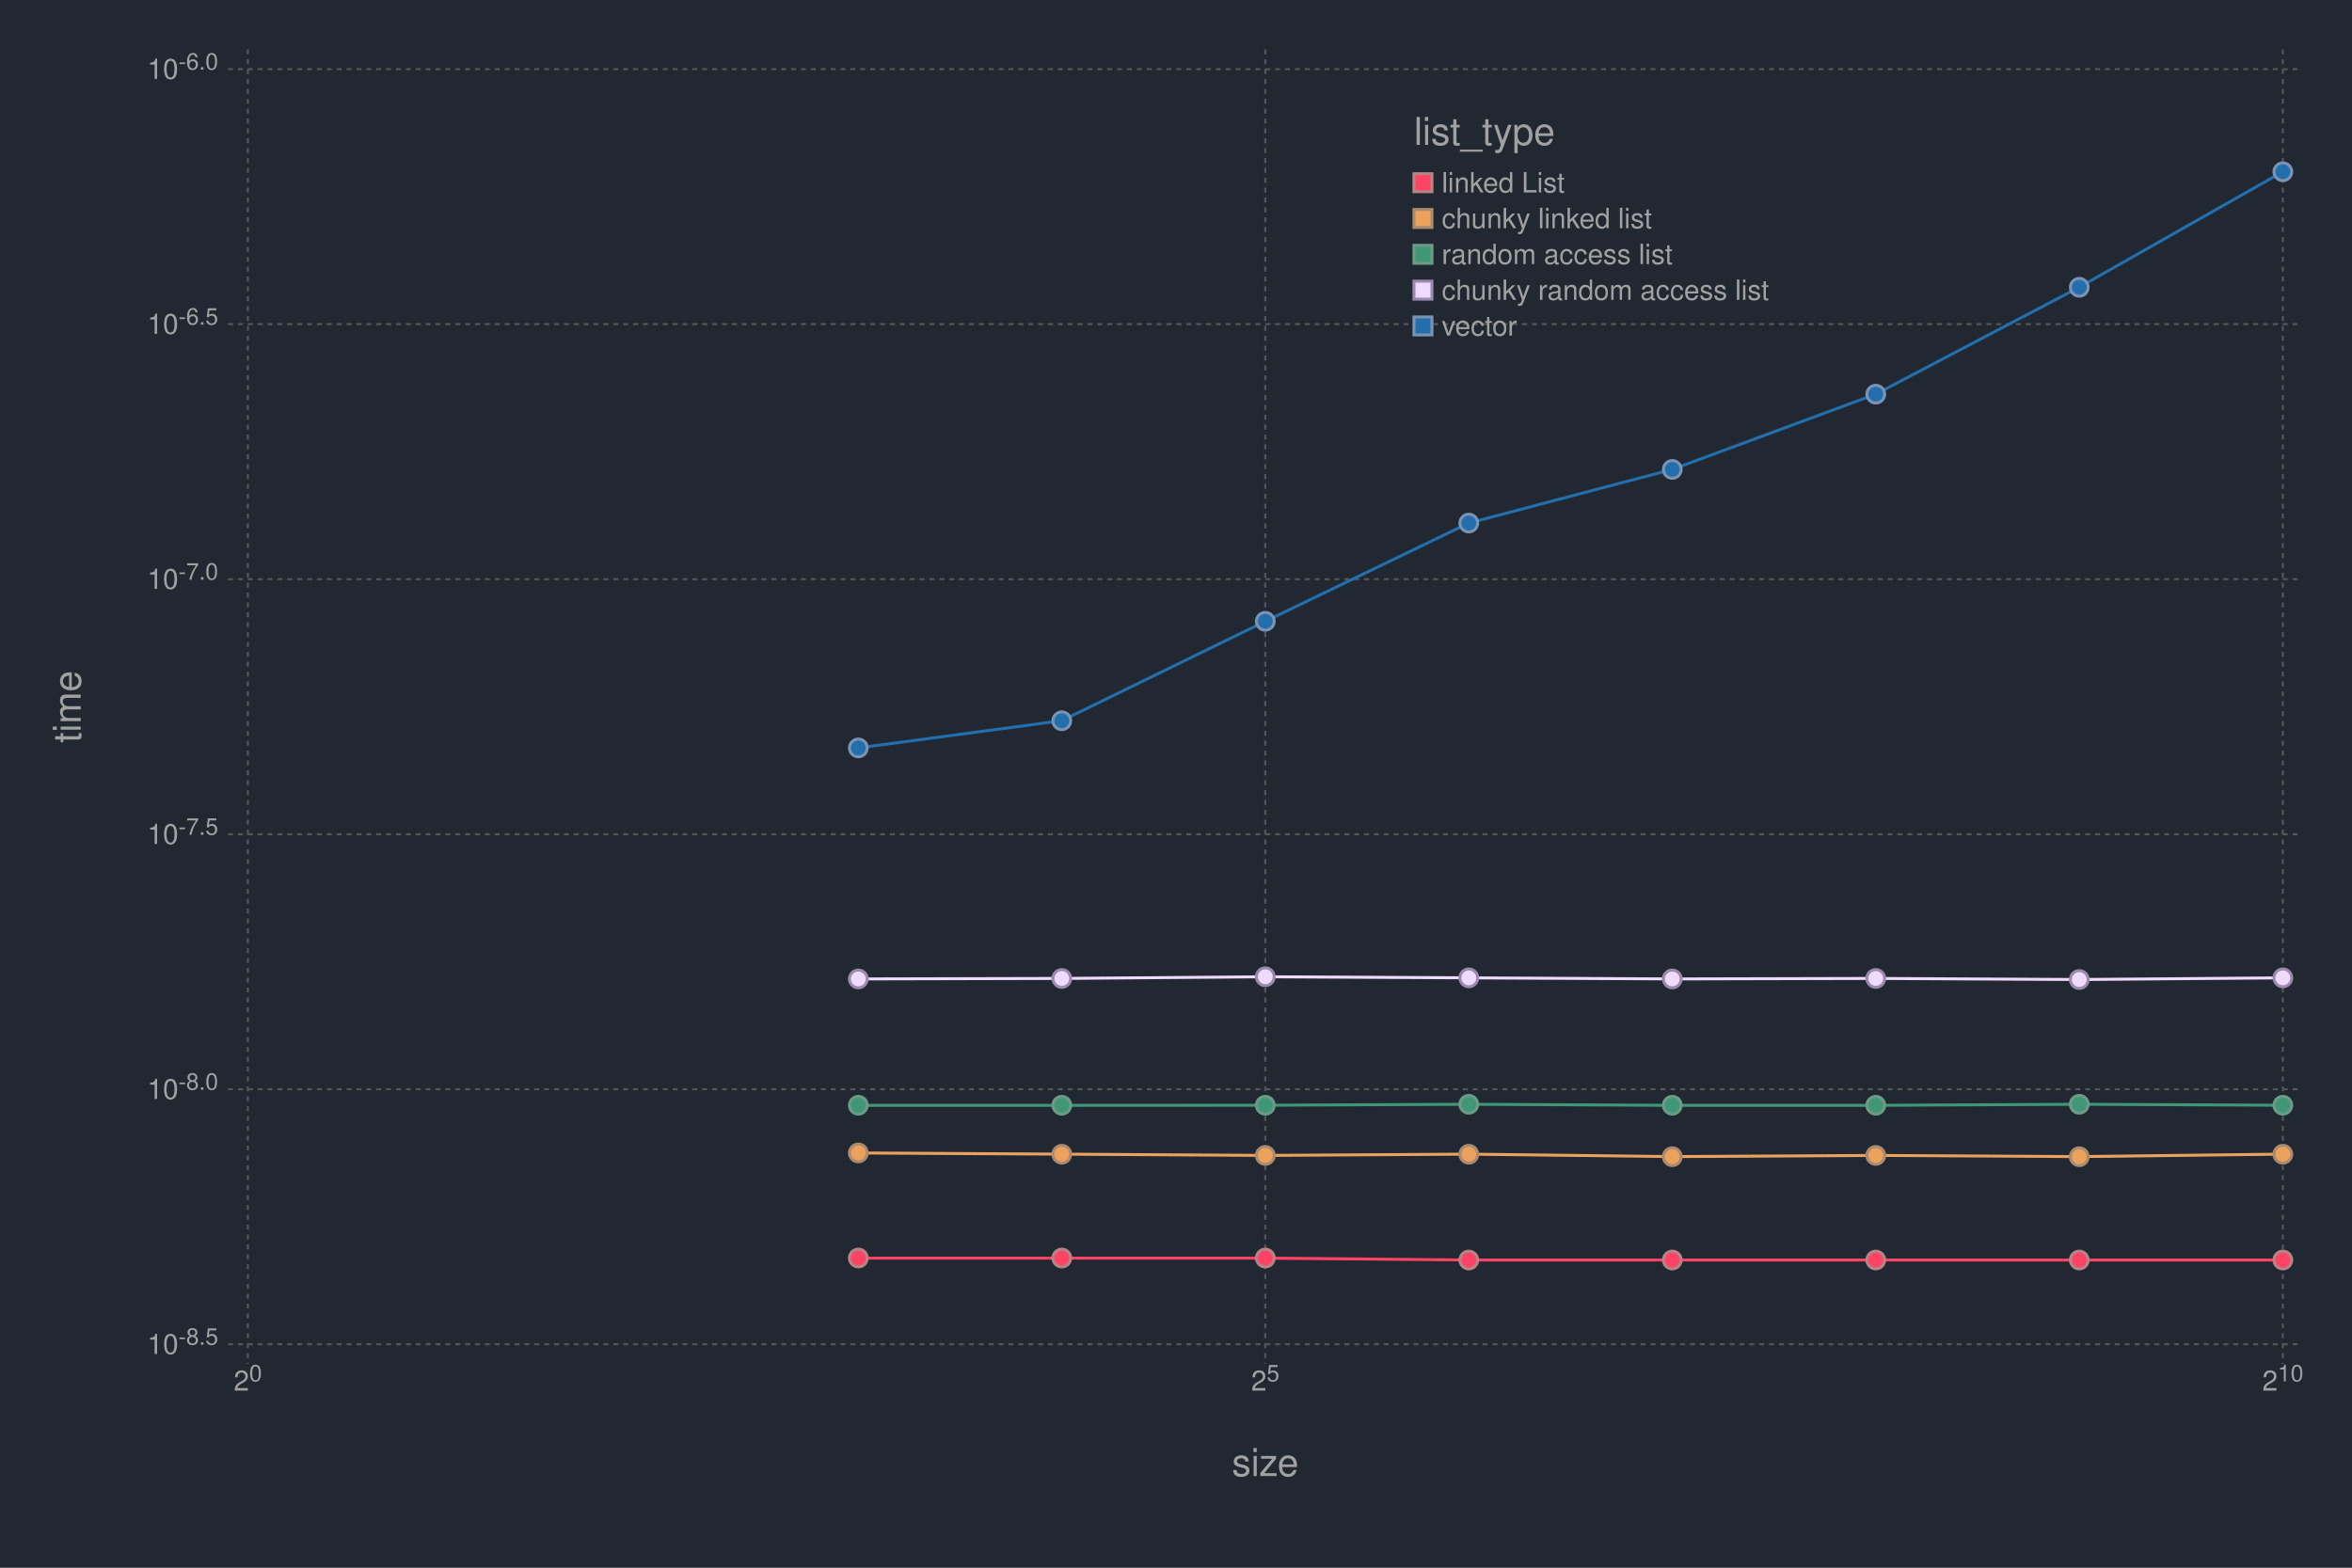
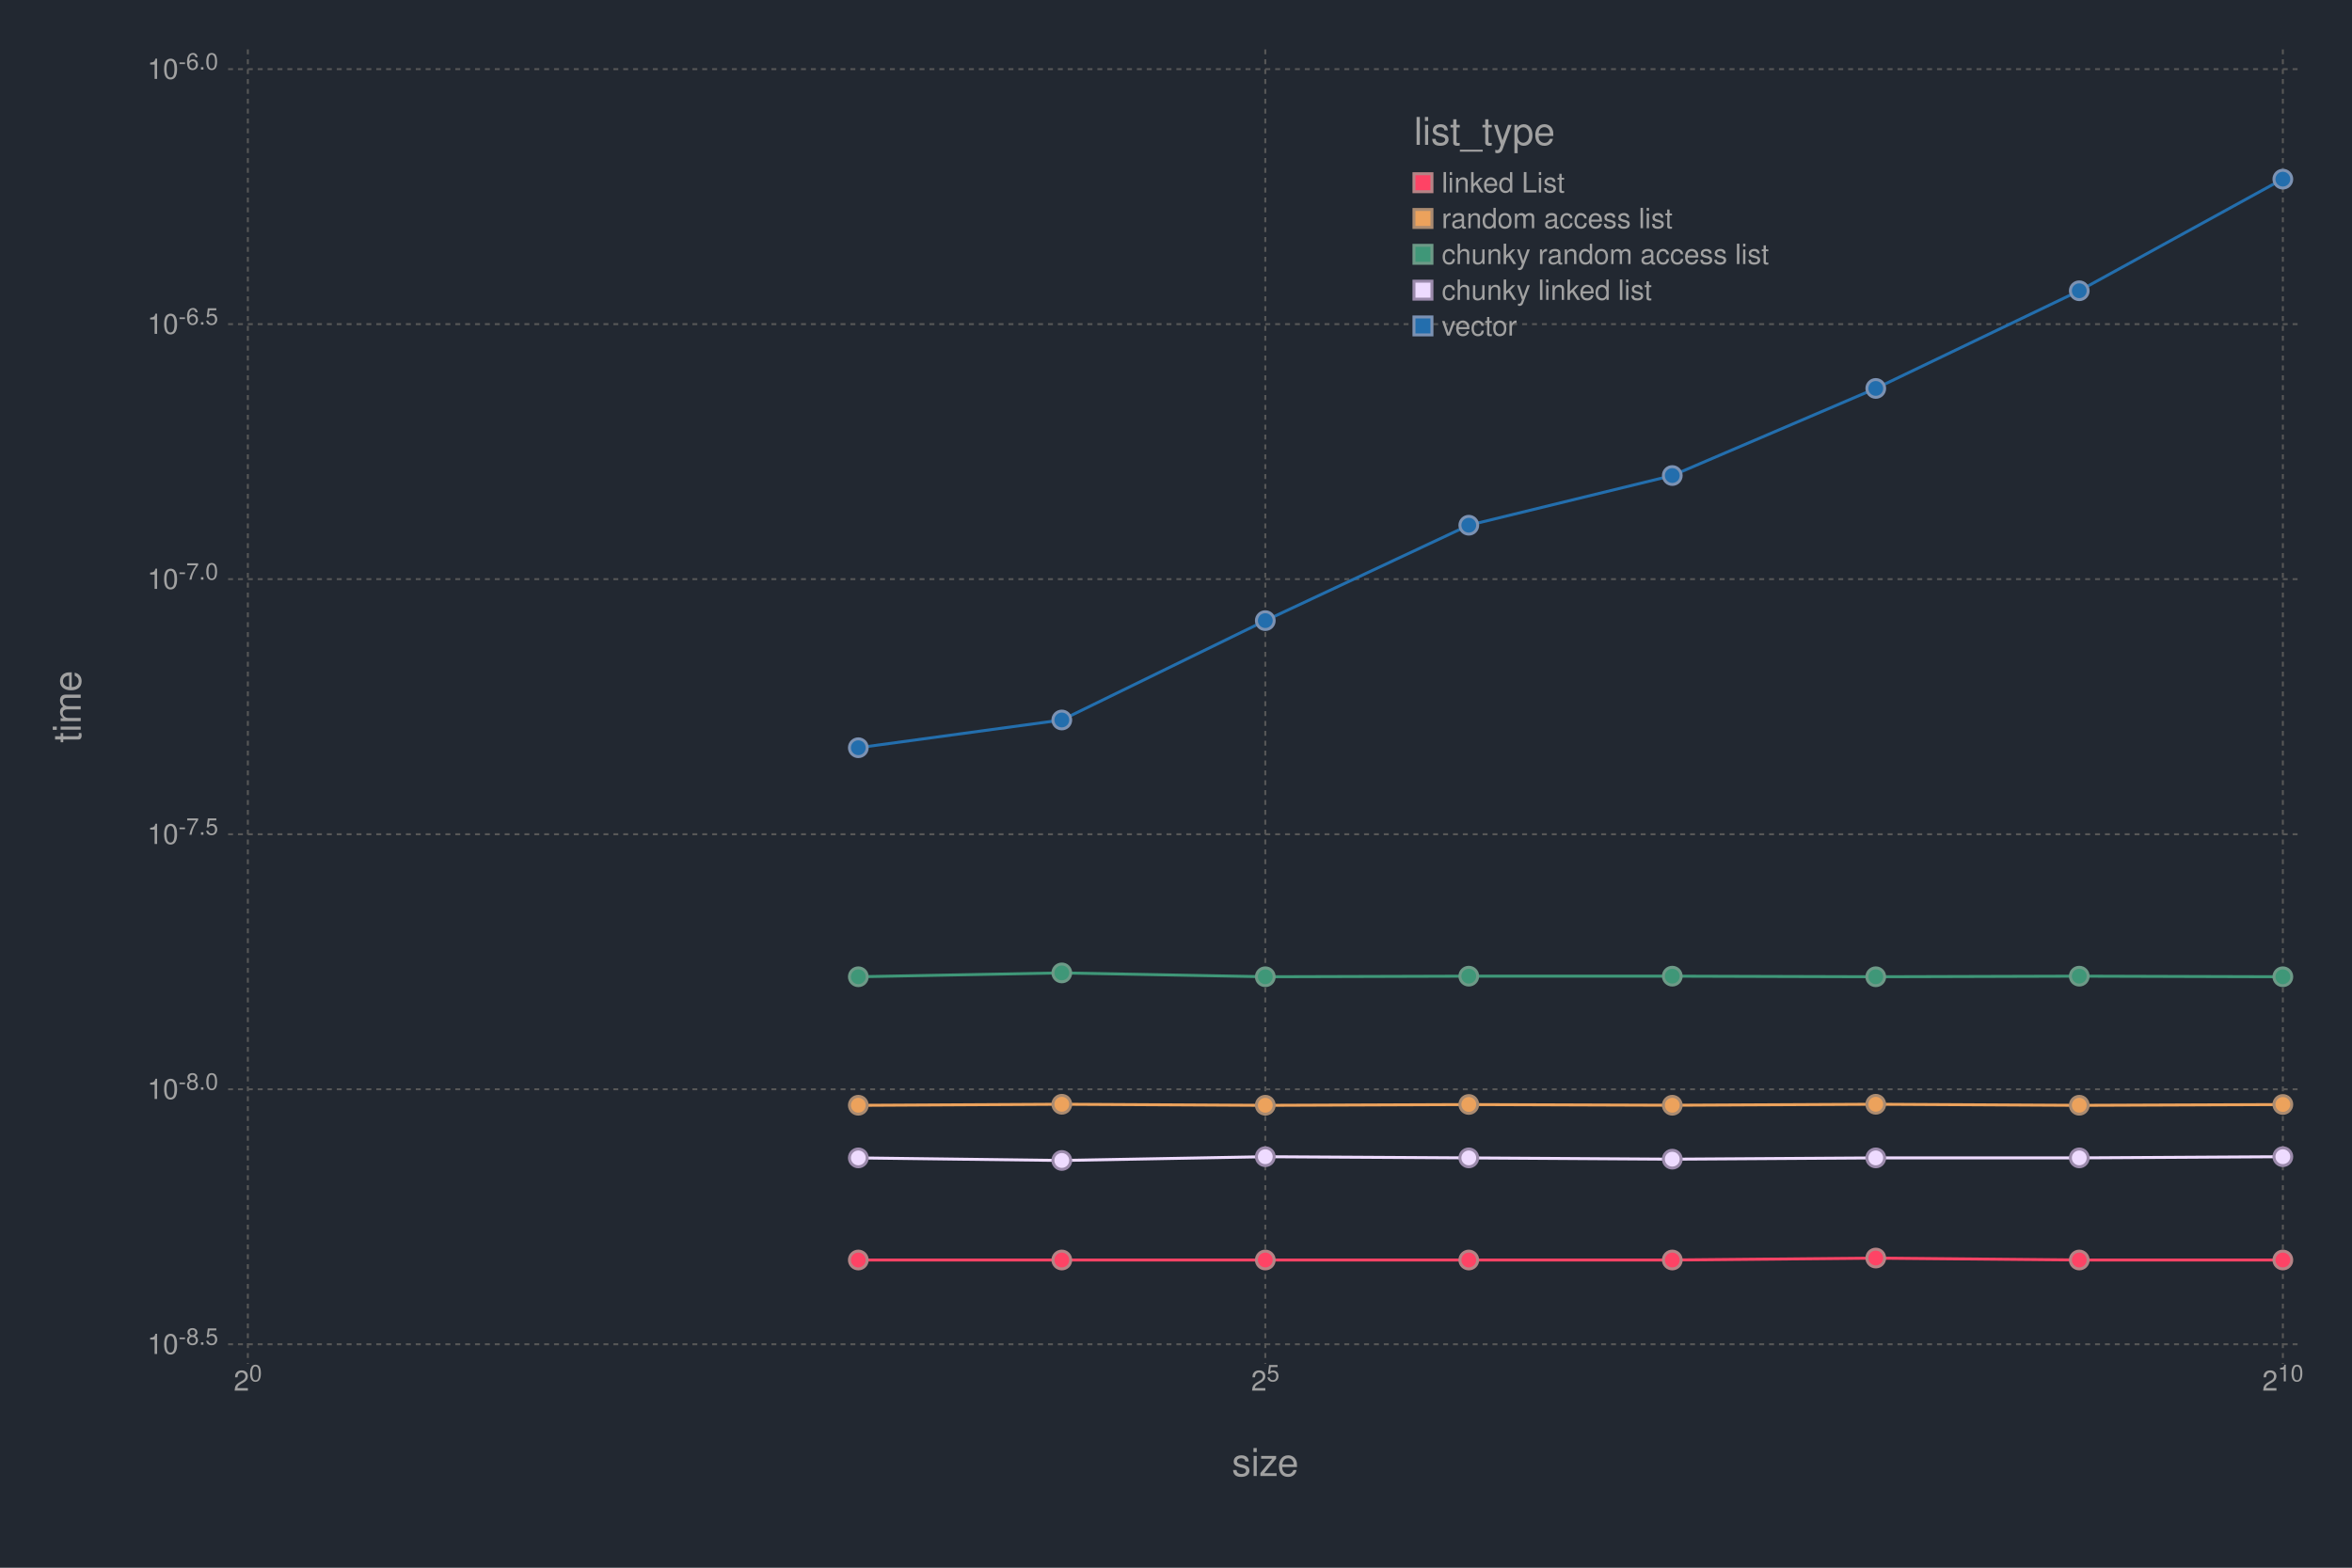
<svg xmlns="http://www.w3.org/2000/svg" version="1.2" width="238.1mm" height="158.73mm" viewBox="0 0 238.1 158.73" stroke="none" fill="#000000" stroke-width="0.3" font-size="3.88">
  <defs>
    <marker id="arrow" markerWidth="15" markerHeight="7" refX="5" refY="3.5" orient="auto" markerUnits="strokeWidth">
      <path d="M0,0 L15,3.5 L0,7 z" stroke="context-stroke" fill="context-stroke" />
    </marker>
  </defs>
  <g stroke="#000000" stroke-opacity="0.000" fill="#222831" id="img-34568ca5-1">
    <g transform="translate(119.05,79.37)">
      <path d="M-119.05,-79.37 L119.05,-79.37 119.05,79.37 -119.05,79.37  z" class="primitive" />
    </g>
  </g>
  <g class="plotroot xscalable yscalable" id="img-34568ca5-2">
    <g font-size="3.88" font-family="'PT Sans','Helvetica Neue','Helvetica',sans-serif" fill="#A1A1A1" stroke="#000000" stroke-opacity="0.000" id="img-34568ca5-3">
      <g transform="translate(128.09,147.12)">
        <g class="primitive">
          <text text-anchor="middle" dy="0.6em">size</text>
        </g>
      </g>
    </g>
    <g class="guide xlabels" font-size="2.82" font-family="'PT Sans Caption','Helvetica Neue','Helvetica',sans-serif" fill="#A1A1A1" id="img-34568ca5-4">
      <g transform="translate(25.09,139.11)">
        <g class="primitive">
          <text text-anchor="middle" dy="0.6em">2<tspan dy="-0.4em" font-size="83%">0</tspan>
          </text>
        </g>
      </g>
      <g transform="translate(128.09,139.11)">
        <g class="primitive">
          <text text-anchor="middle" dy="0.6em">2<tspan dy="-0.4em" font-size="83%">5</tspan>
          </text>
        </g>
      </g>
      <g transform="translate(231.1,139.11)">
        <g class="primitive">
          <text text-anchor="middle" dy="0.6em">2<tspan dy="-0.4em" font-size="83%">10</tspan>
          </text>
        </g>
      </g>
    </g>
    <g clip-path="url(#img-34568ca5-5)">
      <g id="img-34568ca5-6">
        <g pointer-events="visible" stroke-width="0.3" fill="#222831" stroke="#000000" stroke-opacity="0.000" class="guide background" id="img-34568ca5-7">
          <g transform="translate(128.09,71.55)" id="img-34568ca5-8">
            <path d="M-105,-66.55 L105,-66.55 105,66.55 -105,66.55  z" class="primitive" />
          </g>
        </g>
        <g class="guide ygridlines xfixed" stroke-dasharray="0.5,0.5" stroke-width="0.2" stroke="#575757" id="img-34568ca5-9">
          <g transform="translate(128.09,136.11)" id="img-34568ca5-10">
            <path fill="none" d="M-105,0 L105,0 " class="primitive" />
          </g>
          <g transform="translate(128.09,110.29)" id="img-34568ca5-11">
            <path fill="none" d="M-105,0 L105,0 " class="primitive" />
          </g>
          <g transform="translate(128.09,84.47)" id="img-34568ca5-12">
            <path fill="none" d="M-105,0 L105,0 " class="primitive" />
          </g>
          <g transform="translate(128.09,58.64)" id="img-34568ca5-13">
            <path fill="none" d="M-105,0 L105,0 " class="primitive" />
          </g>
          <g transform="translate(128.09,32.82)" id="img-34568ca5-14">
            <path fill="none" d="M-105,0 L105,0 " class="primitive" />
          </g>
          <g transform="translate(128.09,7)" id="img-34568ca5-15">
            <path fill="none" d="M-105,0 L105,0 " class="primitive" />
          </g>
        </g>
        <g class="guide xgridlines yfixed" stroke-dasharray="0.5,0.5" stroke-width="0.2" stroke="#575757" id="img-34568ca5-16">
          <g transform="translate(25.09,71.55)" id="img-34568ca5-17">
            <path fill="none" d="M0,-66.55 L0,66.55 " class="primitive" />
          </g>
          <g transform="translate(128.09,71.55)" id="img-34568ca5-18">
            <path fill="none" d="M0,-66.55 L0,66.55 " class="primitive" />
          </g>
          <g transform="translate(231.1,71.55)" id="img-34568ca5-19">
            <path fill="none" d="M0,-66.55 L0,66.55 " class="primitive" />
          </g>
        </g>
        <g class="plotpanel" id="img-34568ca5-20">
          <g stroke-width="0.3" fill="#000000" fill-opacity="0.000" class="geometry" id="img-34568ca5-21">
-             <g transform="translate(158.99,127.51)" id="img-34568ca5-22" stroke-dasharray="none" class="color_linked_List" stroke="#FE4365">
-               <path fill="none" d="M-72.1,-0.12 L-51.5,-0.12 -30.9,-0.12 -10.3,0.07 10.3,0.07 30.9,0.07 51.5,0.07 72.1,0.07 " class="primitive" />
-             </g>
-             <g transform="translate(158.99,116.94)" id="img-34568ca5-23" stroke-dasharray="none" class="color_chunky_linked_list" stroke="#ECA25C">
-               <path fill="none" d="M-72.1,-0.2 L-51.5,-0.08 -30.9,0.05 -10.3,-0.08 10.3,0.17 30.9,0.05 51.5,0.17 72.1,-0.08 " class="primitive" />
-             </g>
-             <g transform="translate(158.99,111.89)" id="img-34568ca5-24" stroke-dasharray="none" class="color_random_access_list" stroke="#3F9778">
-               <path fill="none" d="M-72.1,0.03 L-51.5,0.03 -30.9,0.02 -10.3,-0.08 10.3,0.03 30.9,0.03 51.5,-0.08 72.1,0.02 " class="primitive" />
-             </g>
-             <g transform="translate(158.99,99.06)" id="img-34568ca5-25" stroke-dasharray="none" class="color_chunky_random_access_list" stroke="#EEDBFF">
-               <path fill="none" d="M-72.1,0.06 L-51.5,0.01 -30.9,-0.16 -10.3,-0.05 10.3,0.06 30.9,0.01 51.5,0.12 72.1,-0.05 " class="primitive" />
-             </g>
-             <g transform="translate(158.99,49.81)" id="img-34568ca5-26" stroke-dasharray="none" class="color_vector" stroke="#236EAD">
-               <path fill="none" d="M-72.1,25.92 L-51.5,23.16 -30.9,13.1 -10.3,3.15 10.3,-2.28 30.9,-9.9 51.5,-20.73 72.1,-32.42 " class="primitive" />
+             <g transform="translate(158.99,127.56)" id="img-34568ca5-22" stroke-dasharray="none" class="color_linked_List" stroke="#FE4365">
+               <path fill="none" d="M-72.1,0.02 L-51.5,0.02 -30.9,0.02 -10.3,0.02 10.3,0.02 30.9,-0.17 51.5,0.02 72.1,0.02 " class="primitive" />
+             </g>
+             <g transform="translate(158.99,111.87)" id="img-34568ca5-23" stroke-dasharray="none" class="color_random_access_list" stroke="#ECA25C">
+               <path fill="none" d="M-72.1,0.05 L-51.5,-0.06 -30.9,0.05 -10.3,-0.03 10.3,0.04 30.9,-0.06 51.5,0.05 72.1,-0.03 " class="primitive" />
+             </g>
+             <g transform="translate(158.99,98.83)" id="img-34568ca5-24" stroke-dasharray="none" class="color_chunky_random_access_list" stroke="#3F9778">
+               <path fill="none" d="M-72.1,0.07 L-51.5,-0.32 -30.9,0.07 -10.3,0.01 10.3,0.01 30.9,0.07 51.5,0.01 72.1,0.07 " class="primitive" />
+             </g>
+             <g transform="translate(158.99,117.26)" id="img-34568ca5-25" stroke-dasharray="none" class="color_chunky_linked_list" stroke="#EEDBFF">
+               <path fill="none" d="M-72.1,-0.02 L-51.5,0.24 -30.9,-0.14 -10.3,-0.02 10.3,0.11 30.9,-0.02 51.5,-0.02 72.1,-0.14 " class="primitive" />
+             </g>
+             <g transform="translate(158.99,49.96)" id="img-34568ca5-26" stroke-dasharray="none" class="color_vector" stroke="#236EAD">
+               <path fill="none" d="M-72.1,25.75 L-51.5,22.94 -30.9,12.88 -10.3,3.22 10.3,-1.81 30.9,-10.63 51.5,-20.52 72.1,-31.83 " class="primitive" />
            </g>
          </g>
          <g class="geometry" id="img-34568ca5-27">
            <g stroke-width="0.3" id="img-34568ca5-28">
              <g class="color_vector" fill-opacity="1" stroke="#7C92B3" fill="#236EAD" id="img-34568ca5-29">
                <g class="marker" id="img-34568ca5-30">
-                   <g transform="translate(231.1,17.39)" id="img-34568ca5-31">
+                   <g transform="translate(231.1,18.14)" id="img-34568ca5-31">
                    <circle cx="0" cy="0" r="0.9" class="primitive" />
                  </g>
                </g>
              </g>
              <g class="color_vector" fill-opacity="1" stroke="#7C92B3" fill="#236EAD" id="img-34568ca5-32">
                <g class="marker" id="img-34568ca5-33">
-                   <g transform="translate(210.49,29.09)" id="img-34568ca5-34">
+                   <g transform="translate(210.49,29.44)" id="img-34568ca5-34">
                    <circle cx="0" cy="0" r="0.9" class="primitive" />
                  </g>
                </g>
              </g>
              <g class="color_vector" fill-opacity="1" stroke="#7C92B3" fill="#236EAD" id="img-34568ca5-35">
                <g class="marker" id="img-34568ca5-36">
-                   <g transform="translate(189.89,39.91)" id="img-34568ca5-37">
+                   <g transform="translate(189.89,39.33)" id="img-34568ca5-37">
                    <circle cx="0" cy="0" r="0.9" class="primitive" />
                  </g>
                </g>
              </g>
              <g class="color_vector" fill-opacity="1" stroke="#7C92B3" fill="#236EAD" id="img-34568ca5-38">
                <g class="marker" id="img-34568ca5-39">
-                   <g transform="translate(169.29,47.53)" id="img-34568ca5-40">
+                   <g transform="translate(169.29,48.15)" id="img-34568ca5-40">
                    <circle cx="0" cy="0" r="0.9" class="primitive" />
                  </g>
                </g>
              </g>
              <g class="color_vector" fill-opacity="1" stroke="#7C92B3" fill="#236EAD" id="img-34568ca5-41">
                <g class="marker" id="img-34568ca5-42">
-                   <g transform="translate(148.69,52.96)" id="img-34568ca5-43">
+                   <g transform="translate(148.69,53.18)" id="img-34568ca5-43">
                    <circle cx="0" cy="0" r="0.9" class="primitive" />
                  </g>
                </g>
              </g>
              <g class="color_vector" fill-opacity="1" stroke="#7C92B3" fill="#236EAD" id="img-34568ca5-44">
                <g class="marker" id="img-34568ca5-45">
-                   <g transform="translate(128.09,62.91)" id="img-34568ca5-46">
+                   <g transform="translate(128.09,62.84)" id="img-34568ca5-46">
                    <circle cx="0" cy="0" r="0.9" class="primitive" />
                  </g>
                </g>
              </g>
              <g class="color_vector" fill-opacity="1" stroke="#7C92B3" fill="#236EAD" id="img-34568ca5-47">
                <g class="marker" id="img-34568ca5-48">
-                   <g transform="translate(107.49,72.98)" id="img-34568ca5-49">
+                   <g transform="translate(107.49,72.9)" id="img-34568ca5-49">
                    <circle cx="0" cy="0" r="0.9" class="primitive" />
                  </g>
                </g>
              </g>
              <g class="color_vector" fill-opacity="1" stroke="#7C92B3" fill="#236EAD" id="img-34568ca5-50">
                <g class="marker" id="img-34568ca5-51">
-                   <g transform="translate(86.89,75.73)" id="img-34568ca5-52">
-                     <circle cx="0" cy="0" r="0.9" class="primitive" />
-                   </g>
-                 </g>
-               </g>
-               <g class="color_chunky_random_access_list" fill-opacity="1" stroke="#9B8AAB" fill="#EEDBFF" id="img-34568ca5-53">
+                   <g transform="translate(86.89,75.71)" id="img-34568ca5-52">
+                     <circle cx="0" cy="0" r="0.9" class="primitive" />
+                   </g>
+                 </g>
+               </g>
+               <g class="color_chunky_linked_list" fill-opacity="1" stroke="#9B8AAB" fill="#EEDBFF" id="img-34568ca5-53">
                <g class="marker" id="img-34568ca5-54">
-                   <g transform="translate(231.1,99.01)" id="img-34568ca5-55">
-                     <circle cx="0" cy="0" r="0.9" class="primitive" />
-                   </g>
-                 </g>
-               </g>
-               <g class="color_chunky_random_access_list" fill-opacity="1" stroke="#9B8AAB" fill="#EEDBFF" id="img-34568ca5-56">
+                   <g transform="translate(231.1,117.12)" id="img-34568ca5-55">
+                     <circle cx="0" cy="0" r="0.9" class="primitive" />
+                   </g>
+                 </g>
+               </g>
+               <g class="color_chunky_linked_list" fill-opacity="1" stroke="#9B8AAB" fill="#EEDBFF" id="img-34568ca5-56">
                <g class="marker" id="img-34568ca5-57">
-                   <g transform="translate(210.49,99.18)" id="img-34568ca5-58">
-                     <circle cx="0" cy="0" r="0.9" class="primitive" />
-                   </g>
-                 </g>
-               </g>
-               <g class="color_chunky_random_access_list" fill-opacity="1" stroke="#9B8AAB" fill="#EEDBFF" id="img-34568ca5-59">
+                   <g transform="translate(210.49,117.24)" id="img-34568ca5-58">
+                     <circle cx="0" cy="0" r="0.9" class="primitive" />
+                   </g>
+                 </g>
+               </g>
+               <g class="color_chunky_linked_list" fill-opacity="1" stroke="#9B8AAB" fill="#EEDBFF" id="img-34568ca5-59">
                <g class="marker" id="img-34568ca5-60">
-                   <g transform="translate(189.89,99.07)" id="img-34568ca5-61">
-                     <circle cx="0" cy="0" r="0.9" class="primitive" />
-                   </g>
-                 </g>
-               </g>
-               <g class="color_chunky_random_access_list" fill-opacity="1" stroke="#9B8AAB" fill="#EEDBFF" id="img-34568ca5-62">
+                   <g transform="translate(189.89,117.24)" id="img-34568ca5-61">
+                     <circle cx="0" cy="0" r="0.9" class="primitive" />
+                   </g>
+                 </g>
+               </g>
+               <g class="color_chunky_linked_list" fill-opacity="1" stroke="#9B8AAB" fill="#EEDBFF" id="img-34568ca5-62">
                <g class="marker" id="img-34568ca5-63">
-                   <g transform="translate(169.29,99.12)" id="img-34568ca5-64">
-                     <circle cx="0" cy="0" r="0.9" class="primitive" />
-                   </g>
-                 </g>
-               </g>
-               <g class="color_chunky_random_access_list" fill-opacity="1" stroke="#9B8AAB" fill="#EEDBFF" id="img-34568ca5-65">
+                   <g transform="translate(169.29,117.37)" id="img-34568ca5-64">
+                     <circle cx="0" cy="0" r="0.9" class="primitive" />
+                   </g>
+                 </g>
+               </g>
+               <g class="color_chunky_linked_list" fill-opacity="1" stroke="#9B8AAB" fill="#EEDBFF" id="img-34568ca5-65">
                <g class="marker" id="img-34568ca5-66">
-                   <g transform="translate(148.69,99.01)" id="img-34568ca5-67">
-                     <circle cx="0" cy="0" r="0.9" class="primitive" />
-                   </g>
-                 </g>
-               </g>
-               <g class="color_chunky_random_access_list" fill-opacity="1" stroke="#9B8AAB" fill="#EEDBFF" id="img-34568ca5-68">
+                   <g transform="translate(148.69,117.24)" id="img-34568ca5-67">
+                     <circle cx="0" cy="0" r="0.9" class="primitive" />
+                   </g>
+                 </g>
+               </g>
+               <g class="color_chunky_linked_list" fill-opacity="1" stroke="#9B8AAB" fill="#EEDBFF" id="img-34568ca5-68">
                <g class="marker" id="img-34568ca5-69">
-                   <g transform="translate(128.09,98.9)" id="img-34568ca5-70">
-                     <circle cx="0" cy="0" r="0.9" class="primitive" />
-                   </g>
-                 </g>
-               </g>
-               <g class="color_chunky_random_access_list" fill-opacity="1" stroke="#9B8AAB" fill="#EEDBFF" id="img-34568ca5-71">
+                   <g transform="translate(128.09,117.12)" id="img-34568ca5-70">
+                     <circle cx="0" cy="0" r="0.9" class="primitive" />
+                   </g>
+                 </g>
+               </g>
+               <g class="color_chunky_linked_list" fill-opacity="1" stroke="#9B8AAB" fill="#EEDBFF" id="img-34568ca5-71">
                <g class="marker" id="img-34568ca5-72">
-                   <g transform="translate(107.49,99.07)" id="img-34568ca5-73">
-                     <circle cx="0" cy="0" r="0.9" class="primitive" />
-                   </g>
-                 </g>
-               </g>
-               <g class="color_chunky_random_access_list" fill-opacity="1" stroke="#9B8AAB" fill="#EEDBFF" id="img-34568ca5-74">
+                   <g transform="translate(107.49,117.5)" id="img-34568ca5-73">
+                     <circle cx="0" cy="0" r="0.9" class="primitive" />
+                   </g>
+                 </g>
+               </g>
+               <g class="color_chunky_linked_list" fill-opacity="1" stroke="#9B8AAB" fill="#EEDBFF" id="img-34568ca5-74">
                <g class="marker" id="img-34568ca5-75">
-                   <g transform="translate(86.89,99.12)" id="img-34568ca5-76">
-                     <circle cx="0" cy="0" r="0.9" class="primitive" />
-                   </g>
-                 </g>
-               </g>
-               <g class="color_random_access_list" fill-opacity="1" stroke="#6D9A87" fill="#3F9778" id="img-34568ca5-77">
+                   <g transform="translate(86.89,117.24)" id="img-34568ca5-76">
+                     <circle cx="0" cy="0" r="0.9" class="primitive" />
+                   </g>
+                 </g>
+               </g>
+               <g class="color_chunky_random_access_list" fill-opacity="1" stroke="#6D9A87" fill="#3F9778" id="img-34568ca5-77">
                <g class="marker" id="img-34568ca5-78">
-                   <g transform="translate(231.1,111.91)" id="img-34568ca5-79">
-                     <circle cx="0" cy="0" r="0.9" class="primitive" />
-                   </g>
-                 </g>
-               </g>
-               <g class="color_random_access_list" fill-opacity="1" stroke="#6D9A87" fill="#3F9778" id="img-34568ca5-80">
+                   <g transform="translate(231.1,98.9)" id="img-34568ca5-79">
+                     <circle cx="0" cy="0" r="0.9" class="primitive" />
+                   </g>
+                 </g>
+               </g>
+               <g class="color_chunky_random_access_list" fill-opacity="1" stroke="#6D9A87" fill="#3F9778" id="img-34568ca5-80">
                <g class="marker" id="img-34568ca5-81">
-                   <g transform="translate(210.49,111.81)" id="img-34568ca5-82">
-                     <circle cx="0" cy="0" r="0.9" class="primitive" />
-                   </g>
-                 </g>
-               </g>
-               <g class="color_random_access_list" fill-opacity="1" stroke="#6D9A87" fill="#3F9778" id="img-34568ca5-83">
+                   <g transform="translate(210.49,98.84)" id="img-34568ca5-82">
+                     <circle cx="0" cy="0" r="0.9" class="primitive" />
+                   </g>
+                 </g>
+               </g>
+               <g class="color_chunky_random_access_list" fill-opacity="1" stroke="#6D9A87" fill="#3F9778" id="img-34568ca5-83">
                <g class="marker" id="img-34568ca5-84">
-                   <g transform="translate(189.89,111.91)" id="img-34568ca5-85">
-                     <circle cx="0" cy="0" r="0.9" class="primitive" />
-                   </g>
-                 </g>
-               </g>
-               <g class="color_random_access_list" fill-opacity="1" stroke="#6D9A87" fill="#3F9778" id="img-34568ca5-86">
+                   <g transform="translate(189.89,98.9)" id="img-34568ca5-85">
+                     <circle cx="0" cy="0" r="0.9" class="primitive" />
+                   </g>
+                 </g>
+               </g>
+               <g class="color_chunky_random_access_list" fill-opacity="1" stroke="#6D9A87" fill="#3F9778" id="img-34568ca5-86">
                <g class="marker" id="img-34568ca5-87">
-                   <g transform="translate(169.29,111.91)" id="img-34568ca5-88">
-                     <circle cx="0" cy="0" r="0.9" class="primitive" />
-                   </g>
-                 </g>
-               </g>
-               <g class="color_random_access_list" fill-opacity="1" stroke="#6D9A87" fill="#3F9778" id="img-34568ca5-89">
+                   <g transform="translate(169.29,98.84)" id="img-34568ca5-88">
+                     <circle cx="0" cy="0" r="0.9" class="primitive" />
+                   </g>
+                 </g>
+               </g>
+               <g class="color_chunky_random_access_list" fill-opacity="1" stroke="#6D9A87" fill="#3F9778" id="img-34568ca5-89">
                <g class="marker" id="img-34568ca5-90">
-                   <g transform="translate(148.69,111.81)" id="img-34568ca5-91">
-                     <circle cx="0" cy="0" r="0.9" class="primitive" />
-                   </g>
-                 </g>
-               </g>
-               <g class="color_random_access_list" fill-opacity="1" stroke="#6D9A87" fill="#3F9778" id="img-34568ca5-92">
+                   <g transform="translate(148.69,98.84)" id="img-34568ca5-91">
+                     <circle cx="0" cy="0" r="0.9" class="primitive" />
+                   </g>
+                 </g>
+               </g>
+               <g class="color_chunky_random_access_list" fill-opacity="1" stroke="#6D9A87" fill="#3F9778" id="img-34568ca5-92">
                <g class="marker" id="img-34568ca5-93">
-                   <g transform="translate(128.09,111.91)" id="img-34568ca5-94">
-                     <circle cx="0" cy="0" r="0.9" class="primitive" />
-                   </g>
-                 </g>
-               </g>
-               <g class="color_random_access_list" fill-opacity="1" stroke="#6D9A87" fill="#3F9778" id="img-34568ca5-95">
+                   <g transform="translate(128.09,98.9)" id="img-34568ca5-94">
+                     <circle cx="0" cy="0" r="0.9" class="primitive" />
+                   </g>
+                 </g>
+               </g>
+               <g class="color_chunky_random_access_list" fill-opacity="1" stroke="#6D9A87" fill="#3F9778" id="img-34568ca5-95">
                <g class="marker" id="img-34568ca5-96">
-                   <g transform="translate(107.49,111.91)" id="img-34568ca5-97">
-                     <circle cx="0" cy="0" r="0.9" class="primitive" />
-                   </g>
-                 </g>
-               </g>
-               <g class="color_random_access_list" fill-opacity="1" stroke="#6D9A87" fill="#3F9778" id="img-34568ca5-98">
+                   <g transform="translate(107.49,98.51)" id="img-34568ca5-97">
+                     <circle cx="0" cy="0" r="0.9" class="primitive" />
+                   </g>
+                 </g>
+               </g>
+               <g class="color_chunky_random_access_list" fill-opacity="1" stroke="#6D9A87" fill="#3F9778" id="img-34568ca5-98">
                <g class="marker" id="img-34568ca5-99">
-                   <g transform="translate(86.89,111.91)" id="img-34568ca5-100">
-                     <circle cx="0" cy="0" r="0.9" class="primitive" />
-                   </g>
-                 </g>
-               </g>
-               <g class="color_chunky_linked_list" fill-opacity="1" stroke="#AA8B71" fill="#ECA25C" id="img-34568ca5-101">
+                   <g transform="translate(86.89,98.9)" id="img-34568ca5-100">
+                     <circle cx="0" cy="0" r="0.9" class="primitive" />
+                   </g>
+                 </g>
+               </g>
+               <g class="color_random_access_list" fill-opacity="1" stroke="#AA8B71" fill="#ECA25C" id="img-34568ca5-101">
                <g class="marker" id="img-34568ca5-102">
-                   <g transform="translate(231.1,116.87)" id="img-34568ca5-103">
-                     <circle cx="0" cy="0" r="0.9" class="primitive" />
-                   </g>
-                 </g>
-               </g>
-               <g class="color_chunky_linked_list" fill-opacity="1" stroke="#AA8B71" fill="#ECA25C" id="img-34568ca5-104">
+                   <g transform="translate(231.1,111.83)" id="img-34568ca5-103">
+                     <circle cx="0" cy="0" r="0.9" class="primitive" />
+                   </g>
+                 </g>
+               </g>
+               <g class="color_random_access_list" fill-opacity="1" stroke="#AA8B71" fill="#ECA25C" id="img-34568ca5-104">
                <g class="marker" id="img-34568ca5-105">
-                   <g transform="translate(210.49,117.12)" id="img-34568ca5-106">
-                     <circle cx="0" cy="0" r="0.9" class="primitive" />
-                   </g>
-                 </g>
-               </g>
-               <g class="color_chunky_linked_list" fill-opacity="1" stroke="#AA8B71" fill="#ECA25C" id="img-34568ca5-107">
+                   <g transform="translate(210.49,111.91)" id="img-34568ca5-106">
+                     <circle cx="0" cy="0" r="0.9" class="primitive" />
+                   </g>
+                 </g>
+               </g>
+               <g class="color_random_access_list" fill-opacity="1" stroke="#AA8B71" fill="#ECA25C" id="img-34568ca5-107">
                <g class="marker" id="img-34568ca5-108">
-                   <g transform="translate(189.89,116.99)" id="img-34568ca5-109">
-                     <circle cx="0" cy="0" r="0.9" class="primitive" />
-                   </g>
-                 </g>
-               </g>
-               <g class="color_chunky_linked_list" fill-opacity="1" stroke="#AA8B71" fill="#ECA25C" id="img-34568ca5-110">
+                   <g transform="translate(189.89,111.81)" id="img-34568ca5-109">
+                     <circle cx="0" cy="0" r="0.9" class="primitive" />
+                   </g>
+                 </g>
+               </g>
+               <g class="color_random_access_list" fill-opacity="1" stroke="#AA8B71" fill="#ECA25C" id="img-34568ca5-110">
                <g class="marker" id="img-34568ca5-111">
-                   <g transform="translate(169.29,117.12)" id="img-34568ca5-112">
-                     <circle cx="0" cy="0" r="0.9" class="primitive" />
-                   </g>
-                 </g>
-               </g>
-               <g class="color_chunky_linked_list" fill-opacity="1" stroke="#AA8B71" fill="#ECA25C" id="img-34568ca5-113">
+                   <g transform="translate(169.29,111.91)" id="img-34568ca5-112">
+                     <circle cx="0" cy="0" r="0.9" class="primitive" />
+                   </g>
+                 </g>
+               </g>
+               <g class="color_random_access_list" fill-opacity="1" stroke="#AA8B71" fill="#ECA25C" id="img-34568ca5-113">
                <g class="marker" id="img-34568ca5-114">
-                   <g transform="translate(148.69,116.87)" id="img-34568ca5-115">
-                     <circle cx="0" cy="0" r="0.9" class="primitive" />
-                   </g>
-                 </g>
-               </g>
-               <g class="color_chunky_linked_list" fill-opacity="1" stroke="#AA8B71" fill="#ECA25C" id="img-34568ca5-116">
+                   <g transform="translate(148.69,111.83)" id="img-34568ca5-115">
+                     <circle cx="0" cy="0" r="0.9" class="primitive" />
+                   </g>
+                 </g>
+               </g>
+               <g class="color_random_access_list" fill-opacity="1" stroke="#AA8B71" fill="#ECA25C" id="img-34568ca5-116">
                <g class="marker" id="img-34568ca5-117">
-                   <g transform="translate(128.09,116.99)" id="img-34568ca5-118">
-                     <circle cx="0" cy="0" r="0.9" class="primitive" />
-                   </g>
-                 </g>
-               </g>
-               <g class="color_chunky_linked_list" fill-opacity="1" stroke="#AA8B71" fill="#ECA25C" id="img-34568ca5-119">
+                   <g transform="translate(128.09,111.91)" id="img-34568ca5-118">
+                     <circle cx="0" cy="0" r="0.9" class="primitive" />
+                   </g>
+                 </g>
+               </g>
+               <g class="color_random_access_list" fill-opacity="1" stroke="#AA8B71" fill="#ECA25C" id="img-34568ca5-119">
                <g class="marker" id="img-34568ca5-120">
-                   <g transform="translate(107.49,116.87)" id="img-34568ca5-121">
-                     <circle cx="0" cy="0" r="0.9" class="primitive" />
-                   </g>
-                 </g>
-               </g>
-               <g class="color_chunky_linked_list" fill-opacity="1" stroke="#AA8B71" fill="#ECA25C" id="img-34568ca5-122">
+                   <g transform="translate(107.49,111.81)" id="img-34568ca5-121">
+                     <circle cx="0" cy="0" r="0.9" class="primitive" />
+                   </g>
+                 </g>
+               </g>
+               <g class="color_random_access_list" fill-opacity="1" stroke="#AA8B71" fill="#ECA25C" id="img-34568ca5-122">
                <g class="marker" id="img-34568ca5-123">
-                   <g transform="translate(86.89,116.74)" id="img-34568ca5-124">
+                   <g transform="translate(86.89,111.91)" id="img-34568ca5-124">
                    <circle cx="0" cy="0" r="0.9" class="primitive" />
                  </g>
                </g>
              </g>
              <g class="color_linked_List" fill-opacity="1" stroke="#B58486" fill="#FE4365" id="img-34568ca5-125">
                <g class="marker" id="img-34568ca5-126">
                  <g transform="translate(231.1,127.58)" id="img-34568ca5-127">
                    <circle cx="0" cy="0" r="0.9" class="primitive" />
                  </g>
                </g>
              </g>
              <g class="color_linked_List" fill-opacity="1" stroke="#B58486" fill="#FE4365" id="img-34568ca5-128">
                <g class="marker" id="img-34568ca5-129">
                  <g transform="translate(210.49,127.58)" id="img-34568ca5-130">
                    <circle cx="0" cy="0" r="0.9" class="primitive" />
                  </g>
                </g>
              </g>
              <g class="color_linked_List" fill-opacity="1" stroke="#B58486" fill="#FE4365" id="img-34568ca5-131">
                <g class="marker" id="img-34568ca5-132">
-                   <g transform="translate(189.89,127.58)" id="img-34568ca5-133">
+                   <g transform="translate(189.89,127.38)" id="img-34568ca5-133">
                    <circle cx="0" cy="0" r="0.9" class="primitive" />
                  </g>
                </g>
              </g>
              <g class="color_linked_List" fill-opacity="1" stroke="#B58486" fill="#FE4365" id="img-34568ca5-134">
                <g class="marker" id="img-34568ca5-135">
                  <g transform="translate(169.29,127.58)" id="img-34568ca5-136">
                    <circle cx="0" cy="0" r="0.9" class="primitive" />
                  </g>
                </g>
              </g>
              <g class="color_linked_List" fill-opacity="1" stroke="#B58486" fill="#FE4365" id="img-34568ca5-137">
                <g class="marker" id="img-34568ca5-138">
                  <g transform="translate(148.69,127.58)" id="img-34568ca5-139">
                    <circle cx="0" cy="0" r="0.9" class="primitive" />
                  </g>
                </g>
              </g>
              <g class="color_linked_List" fill-opacity="1" stroke="#B58486" fill="#FE4365" id="img-34568ca5-140">
                <g class="marker" id="img-34568ca5-141">
-                   <g transform="translate(128.09,127.38)" id="img-34568ca5-142">
+                   <g transform="translate(128.09,127.58)" id="img-34568ca5-142">
                    <circle cx="0" cy="0" r="0.9" class="primitive" />
                  </g>
                </g>
              </g>
              <g class="color_linked_List" fill-opacity="1" stroke="#B58486" fill="#FE4365" id="img-34568ca5-143">
                <g class="marker" id="img-34568ca5-144">
-                   <g transform="translate(107.49,127.38)" id="img-34568ca5-145">
+                   <g transform="translate(107.49,127.58)" id="img-34568ca5-145">
                    <circle cx="0" cy="0" r="0.9" class="primitive" />
                  </g>
                </g>
              </g>
              <g class="color_linked_List" fill-opacity="1" stroke="#B58486" fill="#FE4365" id="img-34568ca5-146">
                <g class="marker" id="img-34568ca5-147">
-                   <g transform="translate(86.89,127.38)" id="img-34568ca5-148">
+                   <g transform="translate(86.89,127.58)" id="img-34568ca5-148">
                    <circle cx="0" cy="0" r="0.9" class="primitive" />
                  </g>
                </g>
              </g>
            </g>
          </g>
        </g>
        <g class="guide colorkey" id="img-34568ca5-149">
          <g fill="#A1A1A1" font-size="2.82" font-family="'PT Sans','Helvetica Neue','Helvetica',sans-serif" id="img-34568ca5-150">
            <g transform="translate(145.95,18.5)" id="img-34568ca5-151" class="color_linked_List">
              <g class="primitive">
                <text dy="0.35em">linked List</text>
              </g>
            </g>
-             <g transform="translate(145.95,22.12)" id="img-34568ca5-152" class="color_chunky_linked_list">
+             <g transform="translate(145.95,22.12)" id="img-34568ca5-152" class="color_random_access_list">
+               <g class="primitive">
+                 <text dy="0.35em">random access list</text>
+               </g>
+             </g>
+             <g transform="translate(145.95,25.75)" id="img-34568ca5-153" class="color_chunky_random_access_list">
+               <g class="primitive">
+                 <text dy="0.35em">chunky random access list</text>
+               </g>
+             </g>
+             <g transform="translate(145.95,29.38)" id="img-34568ca5-154" class="color_chunky_linked_list">
              <g class="primitive">
                <text dy="0.35em">chunky linked list</text>
-               </g>
-             </g>
-             <g transform="translate(145.95,25.75)" id="img-34568ca5-153" class="color_random_access_list">
-               <g class="primitive">
-                 <text dy="0.35em">random access list</text>
-               </g>
-             </g>
-             <g transform="translate(145.95,29.38)" id="img-34568ca5-154" class="color_chunky_random_access_list">
-               <g class="primitive">
-                 <text dy="0.35em">chunky random access list</text>
              </g>
            </g>
            <g transform="translate(145.95,33)" id="img-34568ca5-155" class="color_vector">
              <g class="primitive">
                <text dy="0.35em">vector</text>
              </g>
            </g>
          </g>
          <g fill-opacity="1" id="img-34568ca5-156">
            <g transform="translate(144.05,18.5)" id="img-34568ca5-157" fill="#FE4365" stroke="#B58486" class="color_linked_List">
              <path d="M-0.91,-0.91 L0.91,-0.91 0.91,0.91 -0.91,0.91  z" class="primitive" />
            </g>
-             <g transform="translate(144.05,22.12)" id="img-34568ca5-158" fill="#ECA25C" stroke="#AA8B71" class="color_chunky_linked_list">
+             <g transform="translate(144.05,22.12)" id="img-34568ca5-158" fill="#ECA25C" stroke="#AA8B71" class="color_random_access_list">
              <path d="M-0.91,-0.91 L0.91,-0.91 0.91,0.91 -0.91,0.91  z" class="primitive" />
            </g>
-             <g transform="translate(144.05,25.75)" id="img-34568ca5-159" fill="#3F9778" stroke="#6D9A87" class="color_random_access_list">
+             <g transform="translate(144.05,25.75)" id="img-34568ca5-159" fill="#3F9778" stroke="#6D9A87" class="color_chunky_random_access_list">
              <path d="M-0.91,-0.91 L0.91,-0.91 0.91,0.91 -0.91,0.91  z" class="primitive" />
            </g>
-             <g transform="translate(144.05,29.38)" id="img-34568ca5-160" fill="#EEDBFF" stroke="#9B8AAB" class="color_chunky_random_access_list">
+             <g transform="translate(144.05,29.38)" id="img-34568ca5-160" fill="#EEDBFF" stroke="#9B8AAB" class="color_chunky_linked_list">
              <path d="M-0.91,-0.91 L0.91,-0.91 0.91,0.91 -0.91,0.91  z" class="primitive" />
            </g>
            <g transform="translate(144.05,33)" id="img-34568ca5-161" fill="#236EAD" stroke="#7C92B3" class="color_vector">
              <path d="M-0.91,-0.91 L0.91,-0.91 0.91,0.91 -0.91,0.91  z" class="primitive" />
            </g>
          </g>
          <g fill="#A1A1A1" font-size="3.88" font-family="'PT Sans','Helvetica Neue','Helvetica',sans-serif" stroke="#000000" stroke-opacity="0.000" id="img-34568ca5-162">
            <g transform="translate(143.14,14.67)" id="img-34568ca5-163">
              <g class="primitive">
                <text dy="-0em">list_type</text>
              </g>
            </g>
          </g>
        </g>
      </g>
    </g>
    <g class="guide ylabels" font-size="2.82" font-family="'PT Sans Caption','Helvetica Neue','Helvetica',sans-serif" fill="#A1A1A1" id="img-34568ca5-164">
      <g transform="translate(22.09,136.11)" id="img-34568ca5-165">
        <g class="primitive">
          <text text-anchor="end" dy="0.35em">10<tspan dy="-0.4em" font-size="83%">-8.5</tspan>
          </text>
        </g>
      </g>
      <g transform="translate(22.09,110.29)" id="img-34568ca5-166">
        <g class="primitive">
          <text text-anchor="end" dy="0.35em">10<tspan dy="-0.4em" font-size="83%">-8.0</tspan>
          </text>
        </g>
      </g>
      <g transform="translate(22.09,84.47)" id="img-34568ca5-167">
        <g class="primitive">
          <text text-anchor="end" dy="0.35em">10<tspan dy="-0.4em" font-size="83%">-7.5</tspan>
          </text>
        </g>
      </g>
      <g transform="translate(22.09,58.64)" id="img-34568ca5-168">
        <g class="primitive">
          <text text-anchor="end" dy="0.35em">10<tspan dy="-0.4em" font-size="83%">-7.0</tspan>
          </text>
        </g>
      </g>
      <g transform="translate(22.09,32.82)" id="img-34568ca5-169">
        <g class="primitive">
          <text text-anchor="end" dy="0.35em">10<tspan dy="-0.4em" font-size="83%">-6.5</tspan>
          </text>
        </g>
      </g>
      <g transform="translate(22.09,7)" id="img-34568ca5-170">
        <g class="primitive">
          <text text-anchor="end" dy="0.35em">10<tspan dy="-0.4em" font-size="83%">-6.0</tspan>
          </text>
        </g>
      </g>
    </g>
    <g font-size="3.88" font-family="'PT Sans','Helvetica Neue','Helvetica',sans-serif" fill="#A1A1A1" stroke="#000000" stroke-opacity="0.000" id="img-34568ca5-171">
      <g transform="translate(8.81,69.55)" id="img-34568ca5-172">
        <g class="primitive">
          <text text-anchor="middle" dy="0.35em" transform="rotate(-90,0, 2)">time</text>
        </g>
      </g>
    </g>
  </g>
  <defs>
    <clipPath id="img-34568ca5-5">
      <path d="M23.09,5 L233.1,5 233.1,138.11 23.09,138.11 " />
    </clipPath>
  </defs>
</svg>
